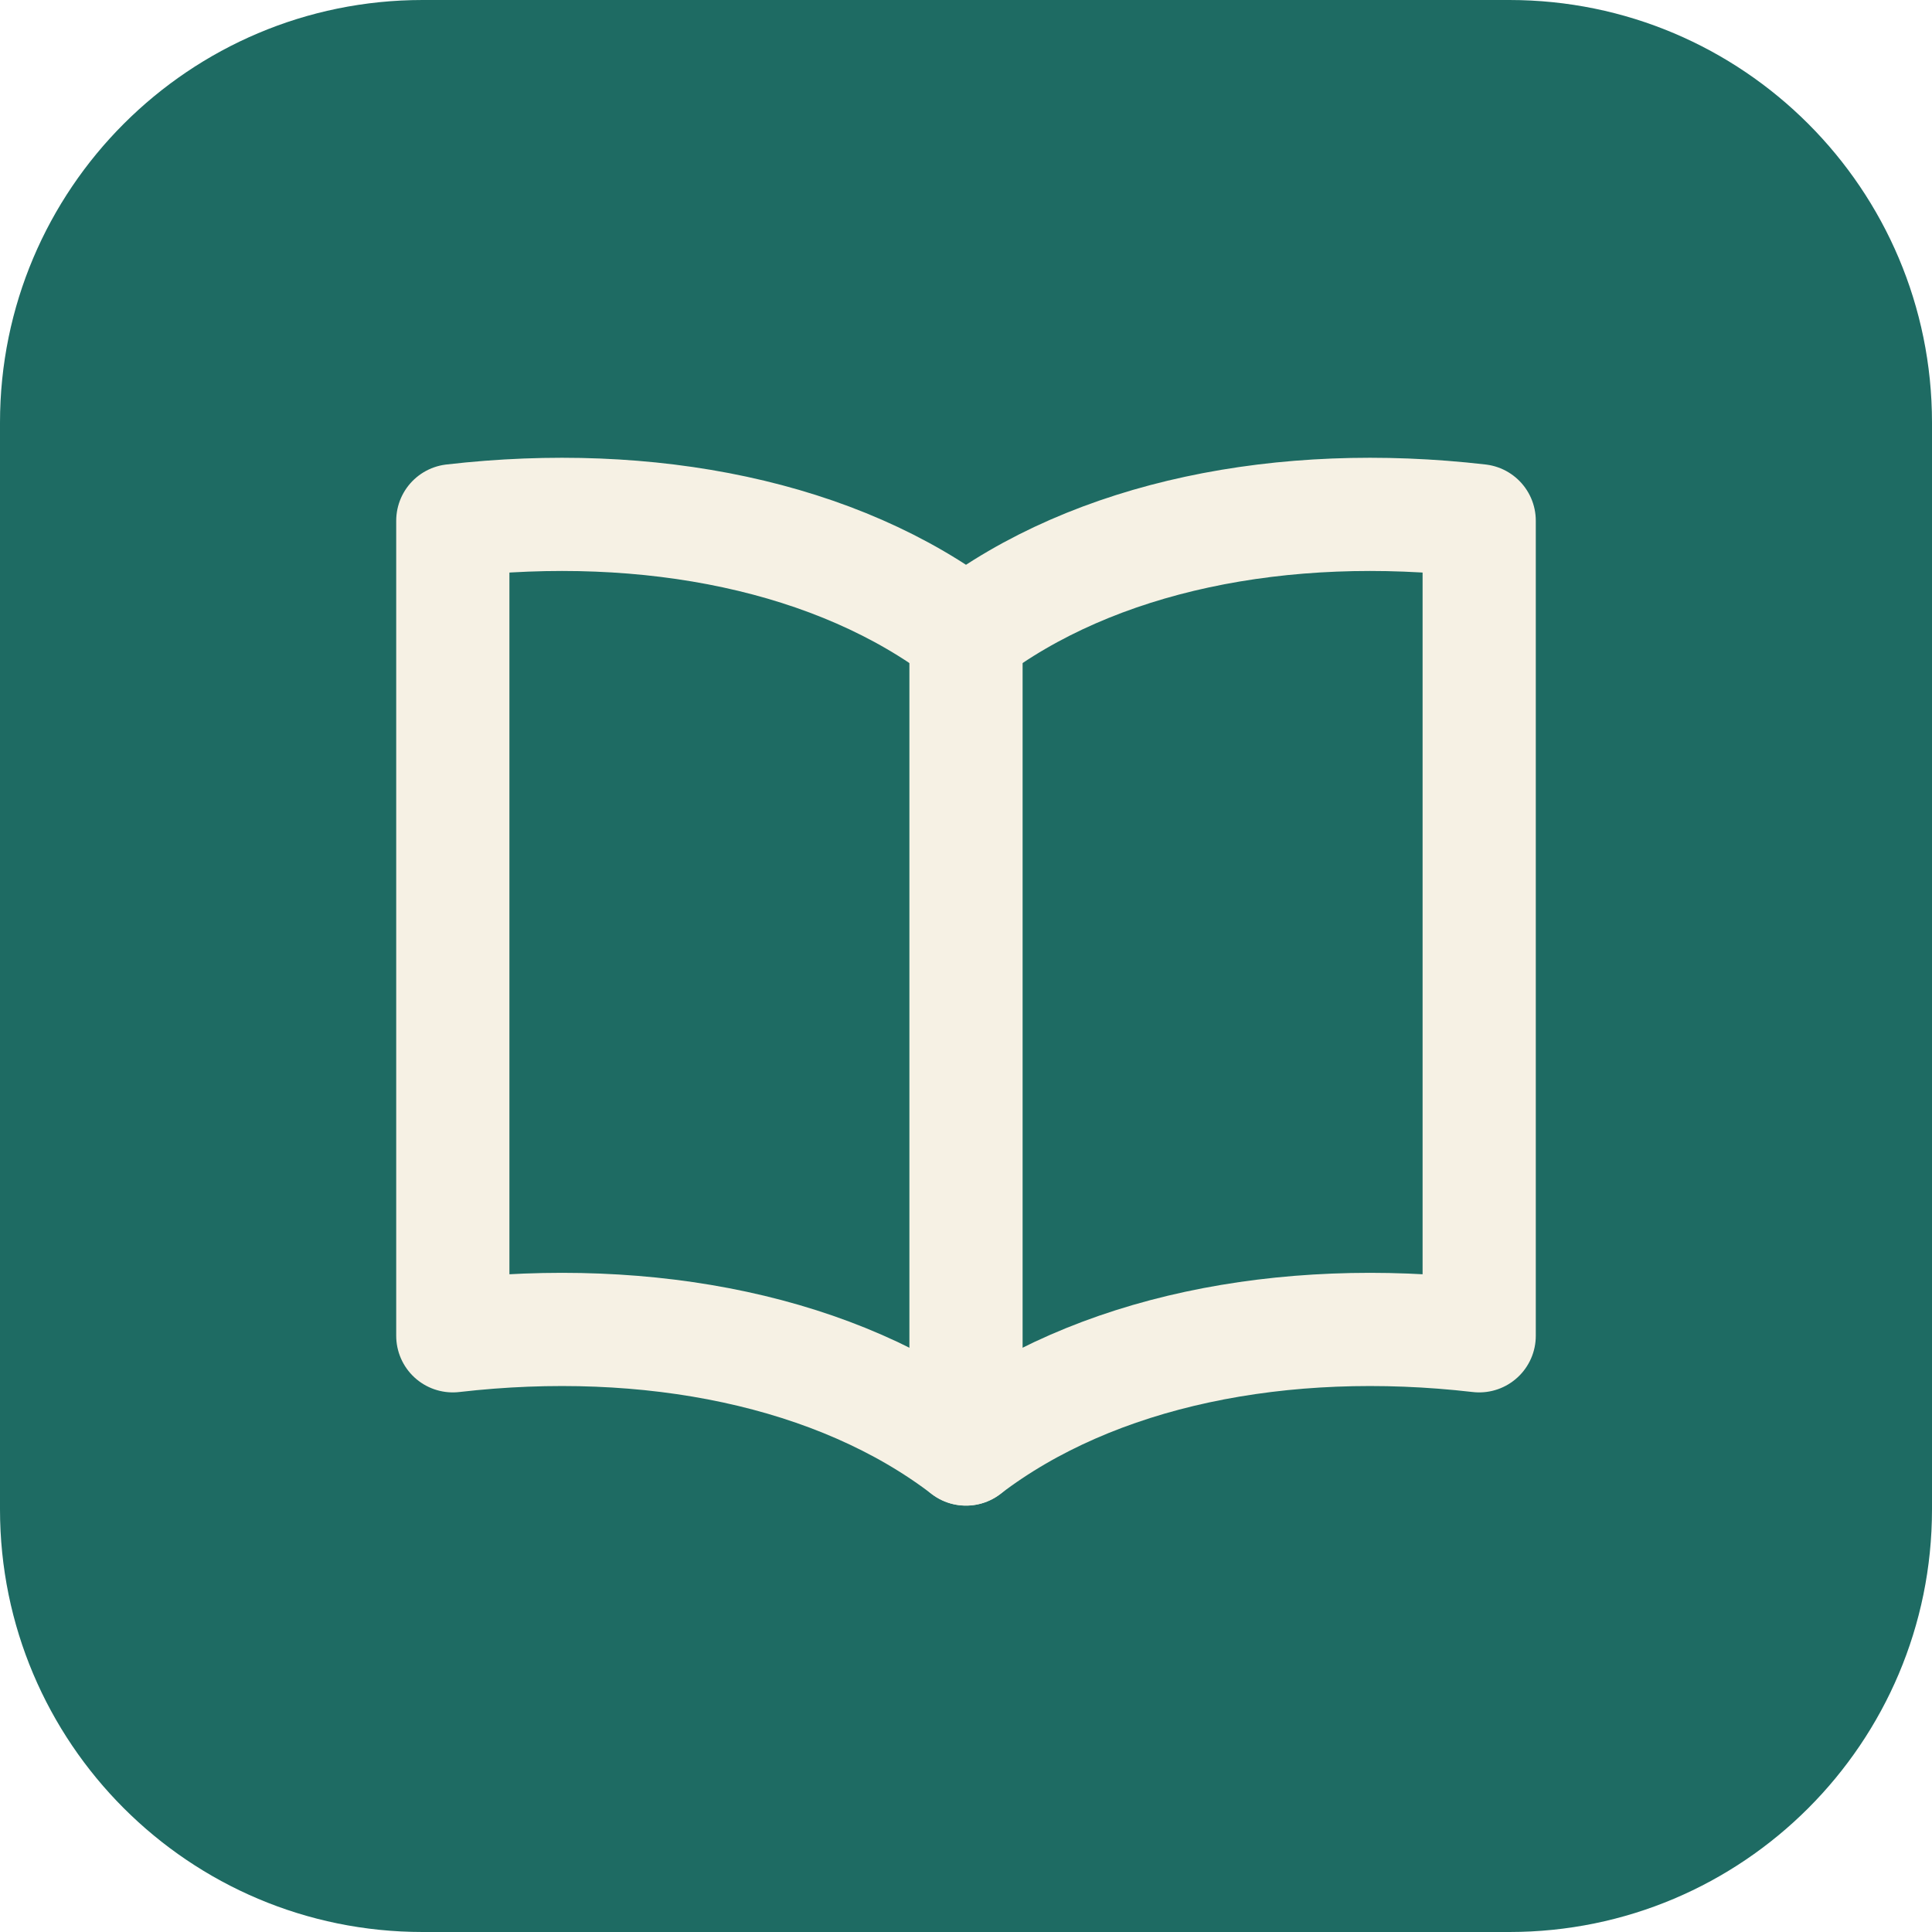
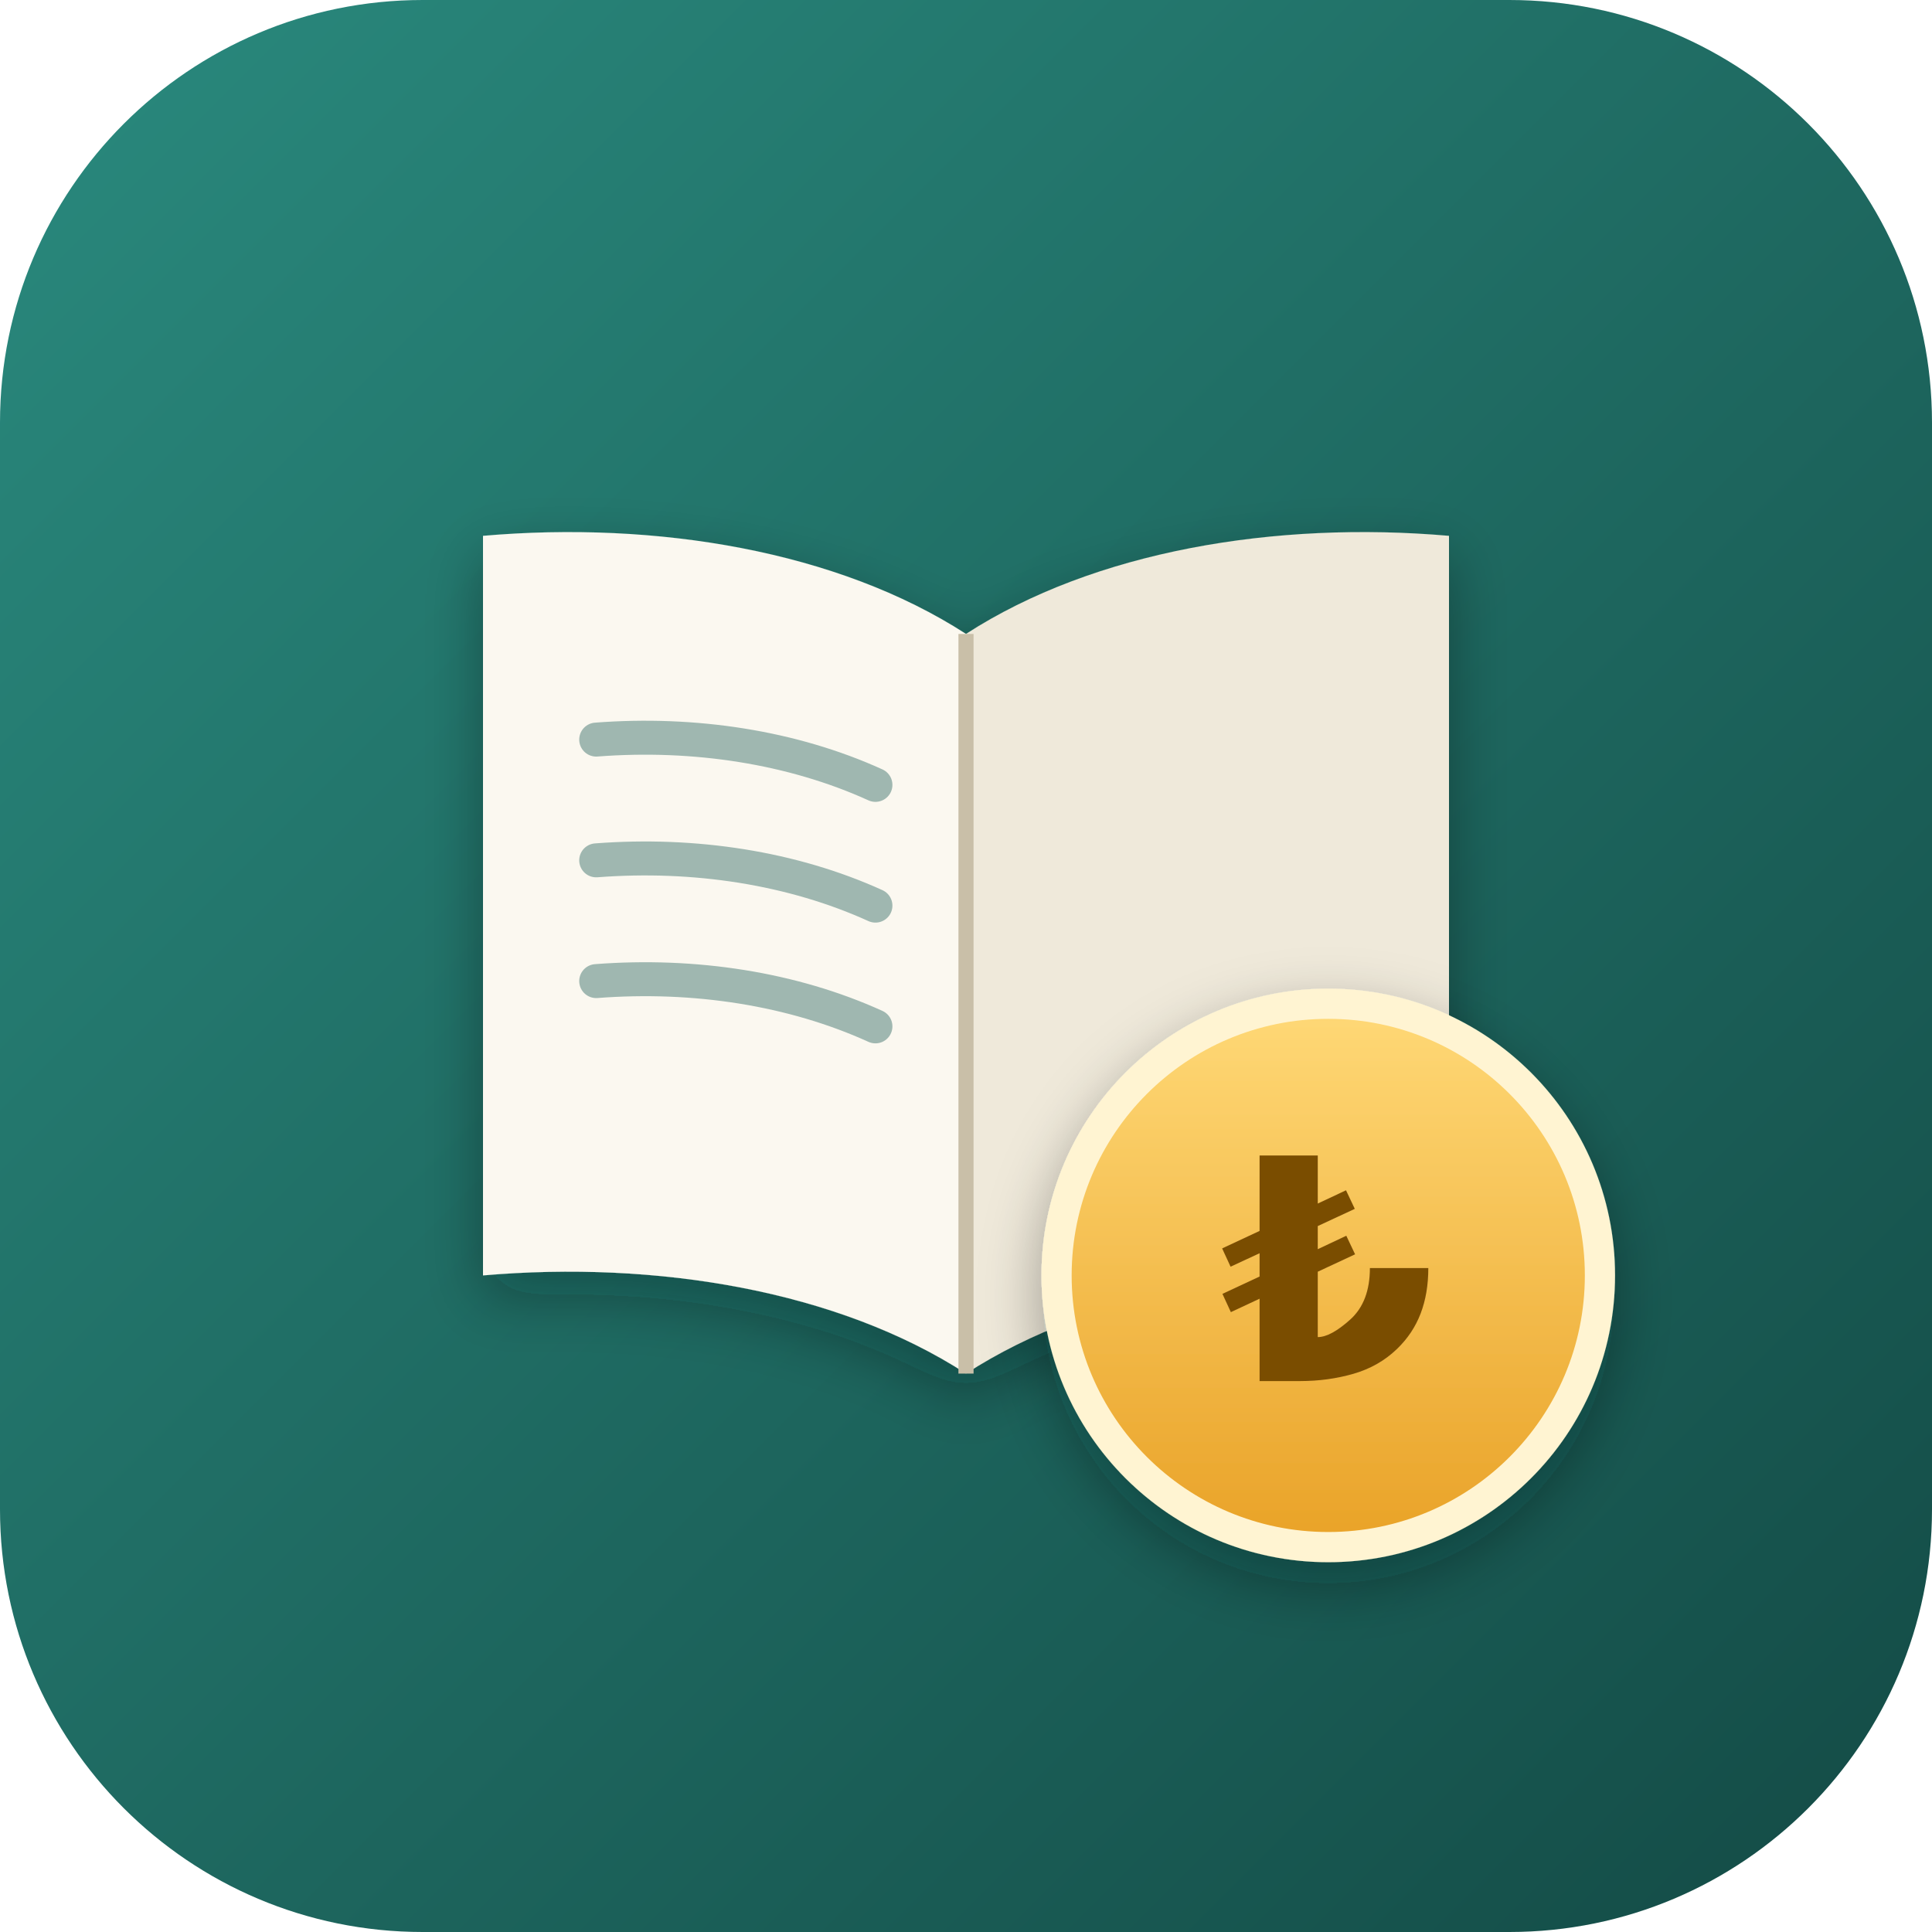
<svg xmlns="http://www.w3.org/2000/svg" viewBox="0 0 512 512">
-   <rect width="512" height="512" rx="112" fill="#1e6b63" />
-   <g fill="none" stroke="#f6f1e4" stroke-width="30" stroke-linejoin="round" stroke-linecap="round">
-     <path d="M256 168c-34-26-84-36-136-30v216c52-6 102 4 136 30 34-26 84-36 136-30V138c-52-6-102 4-136 30z" />
-     <path d="M256 168v216" />
+   <defs>
+     <linearGradient id="z" x1="0" y1="0" x2="1" y2="1">
+       <stop offset="0" stop-color="#2a8a7e" />
+       <stop offset="1" stop-color="#134a45" />
+     </linearGradient>
+     <linearGradient id="a" x1="0" y1="0" x2="0" y2="1">
+       <stop offset="0" stop-color="#ffd977" />
+       <stop offset="1" stop-color="#e9a227" />
+     </linearGradient>
+     <filter id="g" x="-20%" y="-20%" width="140%" height="140%">
+       <feDropShadow dx="0" dy="6" stdDeviation="8" flood-color="#06231f" flood-opacity=".35" />
+     </filter>
+   </defs>
+   <rect width="512" height="512" rx="112" fill="url(#z)" />
+   <g id="on">
+     <g filter="url(#g)">
+       <path d="M256 168c-34-22-82-30-128-26v196c46-4 94 4 128 26z" fill="#fbf8f0" />
+       <path d="M256 168c34-22 82-30 128-26v196c-46-4-94 4-128 26z" fill="#efe9da" />
+       <path d="M256 168v196" stroke="#c9bfa8" stroke-width="4" />
+       <path d="M158 196c26-2 52 2 74 12M158 228c26-2 52 2 74 12M158 260c26-2 52 2 74 12" stroke="#9fb7b0" stroke-width="9" stroke-linecap="round" fill="none" />
+     </g>
+     <g filter="url(#g)">
+       <circle cx="352" cy="338" r="72" fill="url(#a)" stroke="#fff4d2" stroke-width="8" />
+       <text x="352" y="366" text-anchor="middle" font-family="DejaVu Sans,Arial,sans-serif" font-weight="700" font-size="82" fill="#7a4d06">₺</text>
+     </g>
  </g>
</svg>
